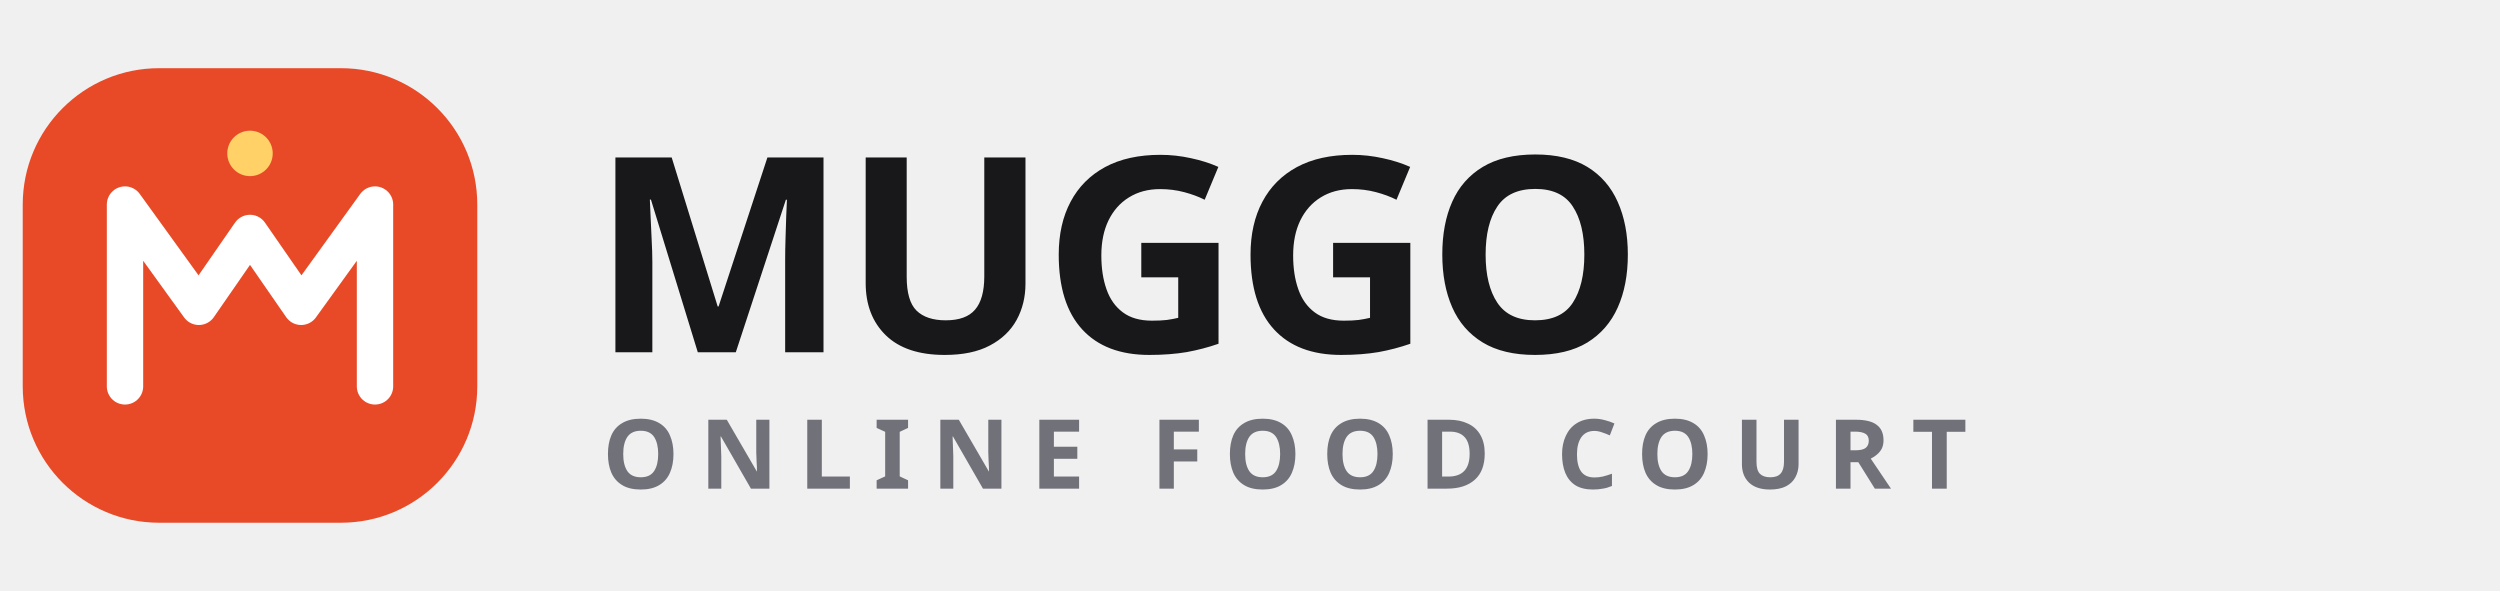
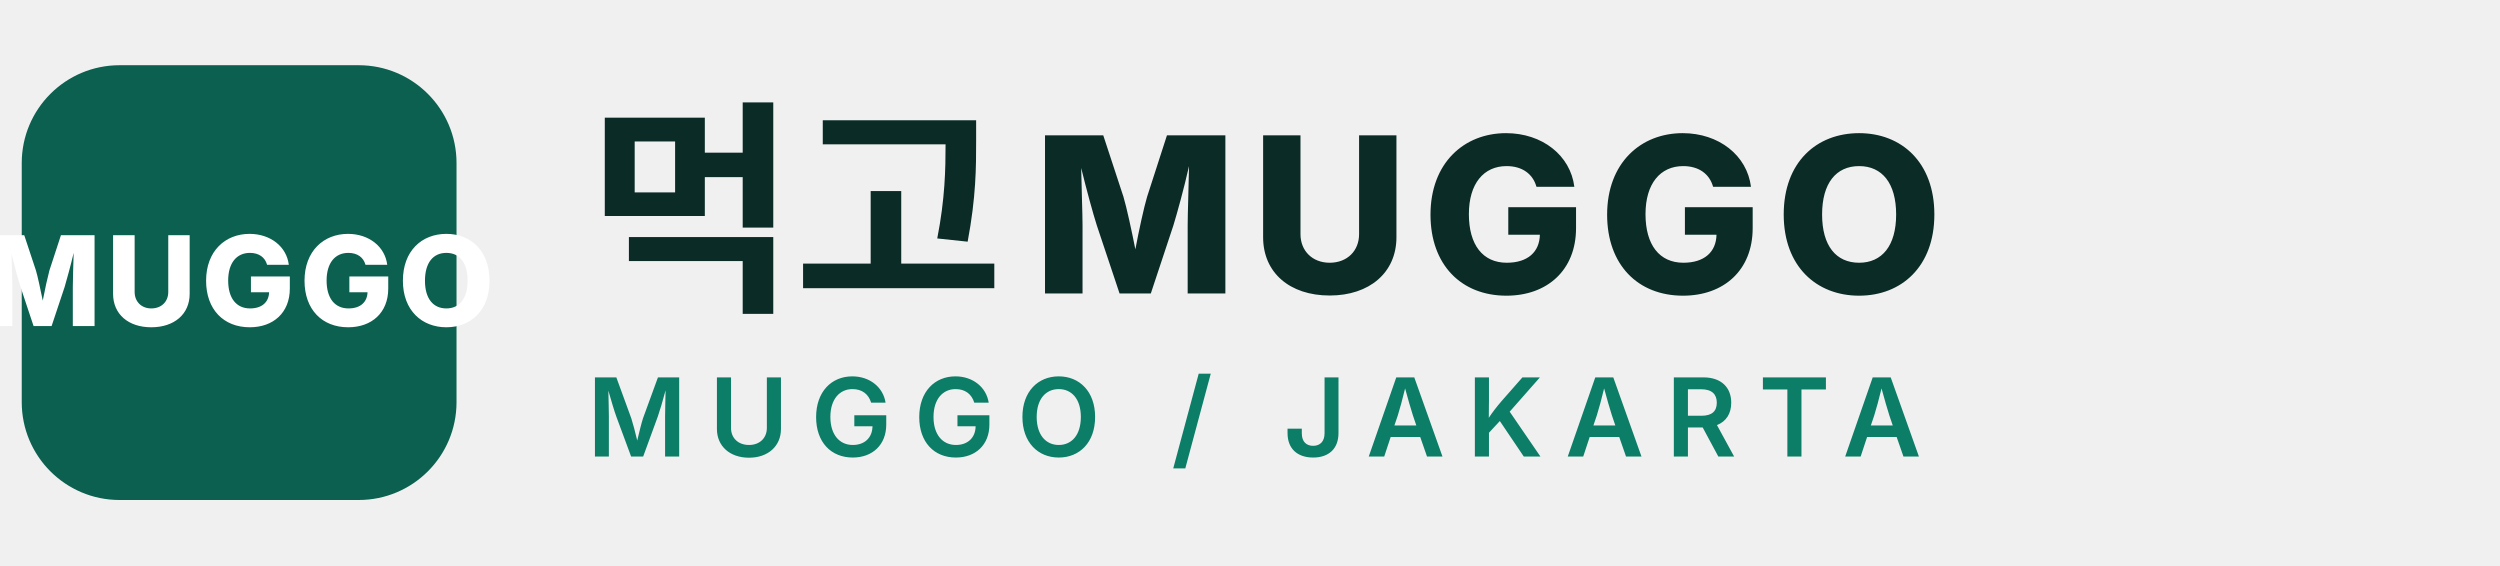
- <svg xmlns="http://www.w3.org/2000/svg" viewBox="0 0 220 52" fill="none">
-   <rect x="2" y="6" width="40" height="40" rx="12" fill="#E84A27" />
-   <path d="M11 34V18L17.5 27L22 20.5L26.5 27L33 18V34" stroke="#FFFFFF" stroke-width="3.2" stroke-linecap="round" stroke-linejoin="round" />
-   <circle cx="22" cy="13.5" r="2" fill="#FFD166" />
-   <text x="52" y="31" font-family="'Pretendard', 'Plus Jakarta Sans', sans-serif" font-size="24" font-weight="800" letter-spacing="-0.5" fill="#18181B">MUGGO</text>
-   <text x="53" y="43" font-family="'Pretendard', 'Plus Jakarta Sans', sans-serif" font-size="8.5" font-weight="600" letter-spacing="1.8" fill="#71717A">ONLINE FOOD COURT</text>
+ <svg xmlns="http://www.w3.org/2000/svg" viewBox="0 0 230 52" fill="none">
+   <rect x="2" y="6" width="40" height="40" rx="9" fill="#0B604F" />
+   <text x="22" y="30" text-anchor="middle" font-family="Pretendard, -apple-system, BlinkMacSystemFont, sans-serif" font-size="11.5" font-weight="800" letter-spacing="0.4" fill="#FFFFFF">MUGGO</text>
+   <text x="54" y="27" font-family="Pretendard, -apple-system, BlinkMacSystemFont, sans-serif" font-size="21" font-weight="800" letter-spacing="-0.3" fill="#0B2B26">먹고</text>
+   <text x="95" y="27" font-family="Pretendard, -apple-system, BlinkMacSystemFont, sans-serif" font-size="20" font-weight="800" letter-spacing="1.2" fill="#0B2B26">MUGGO</text>
+   <text x="54" y="42" font-family="Pretendard, -apple-system, BlinkMacSystemFont, sans-serif" font-size="10" font-weight="600" letter-spacing="2" fill="#0C7D67">MUGGO / JAKARTA</text>
</svg>
